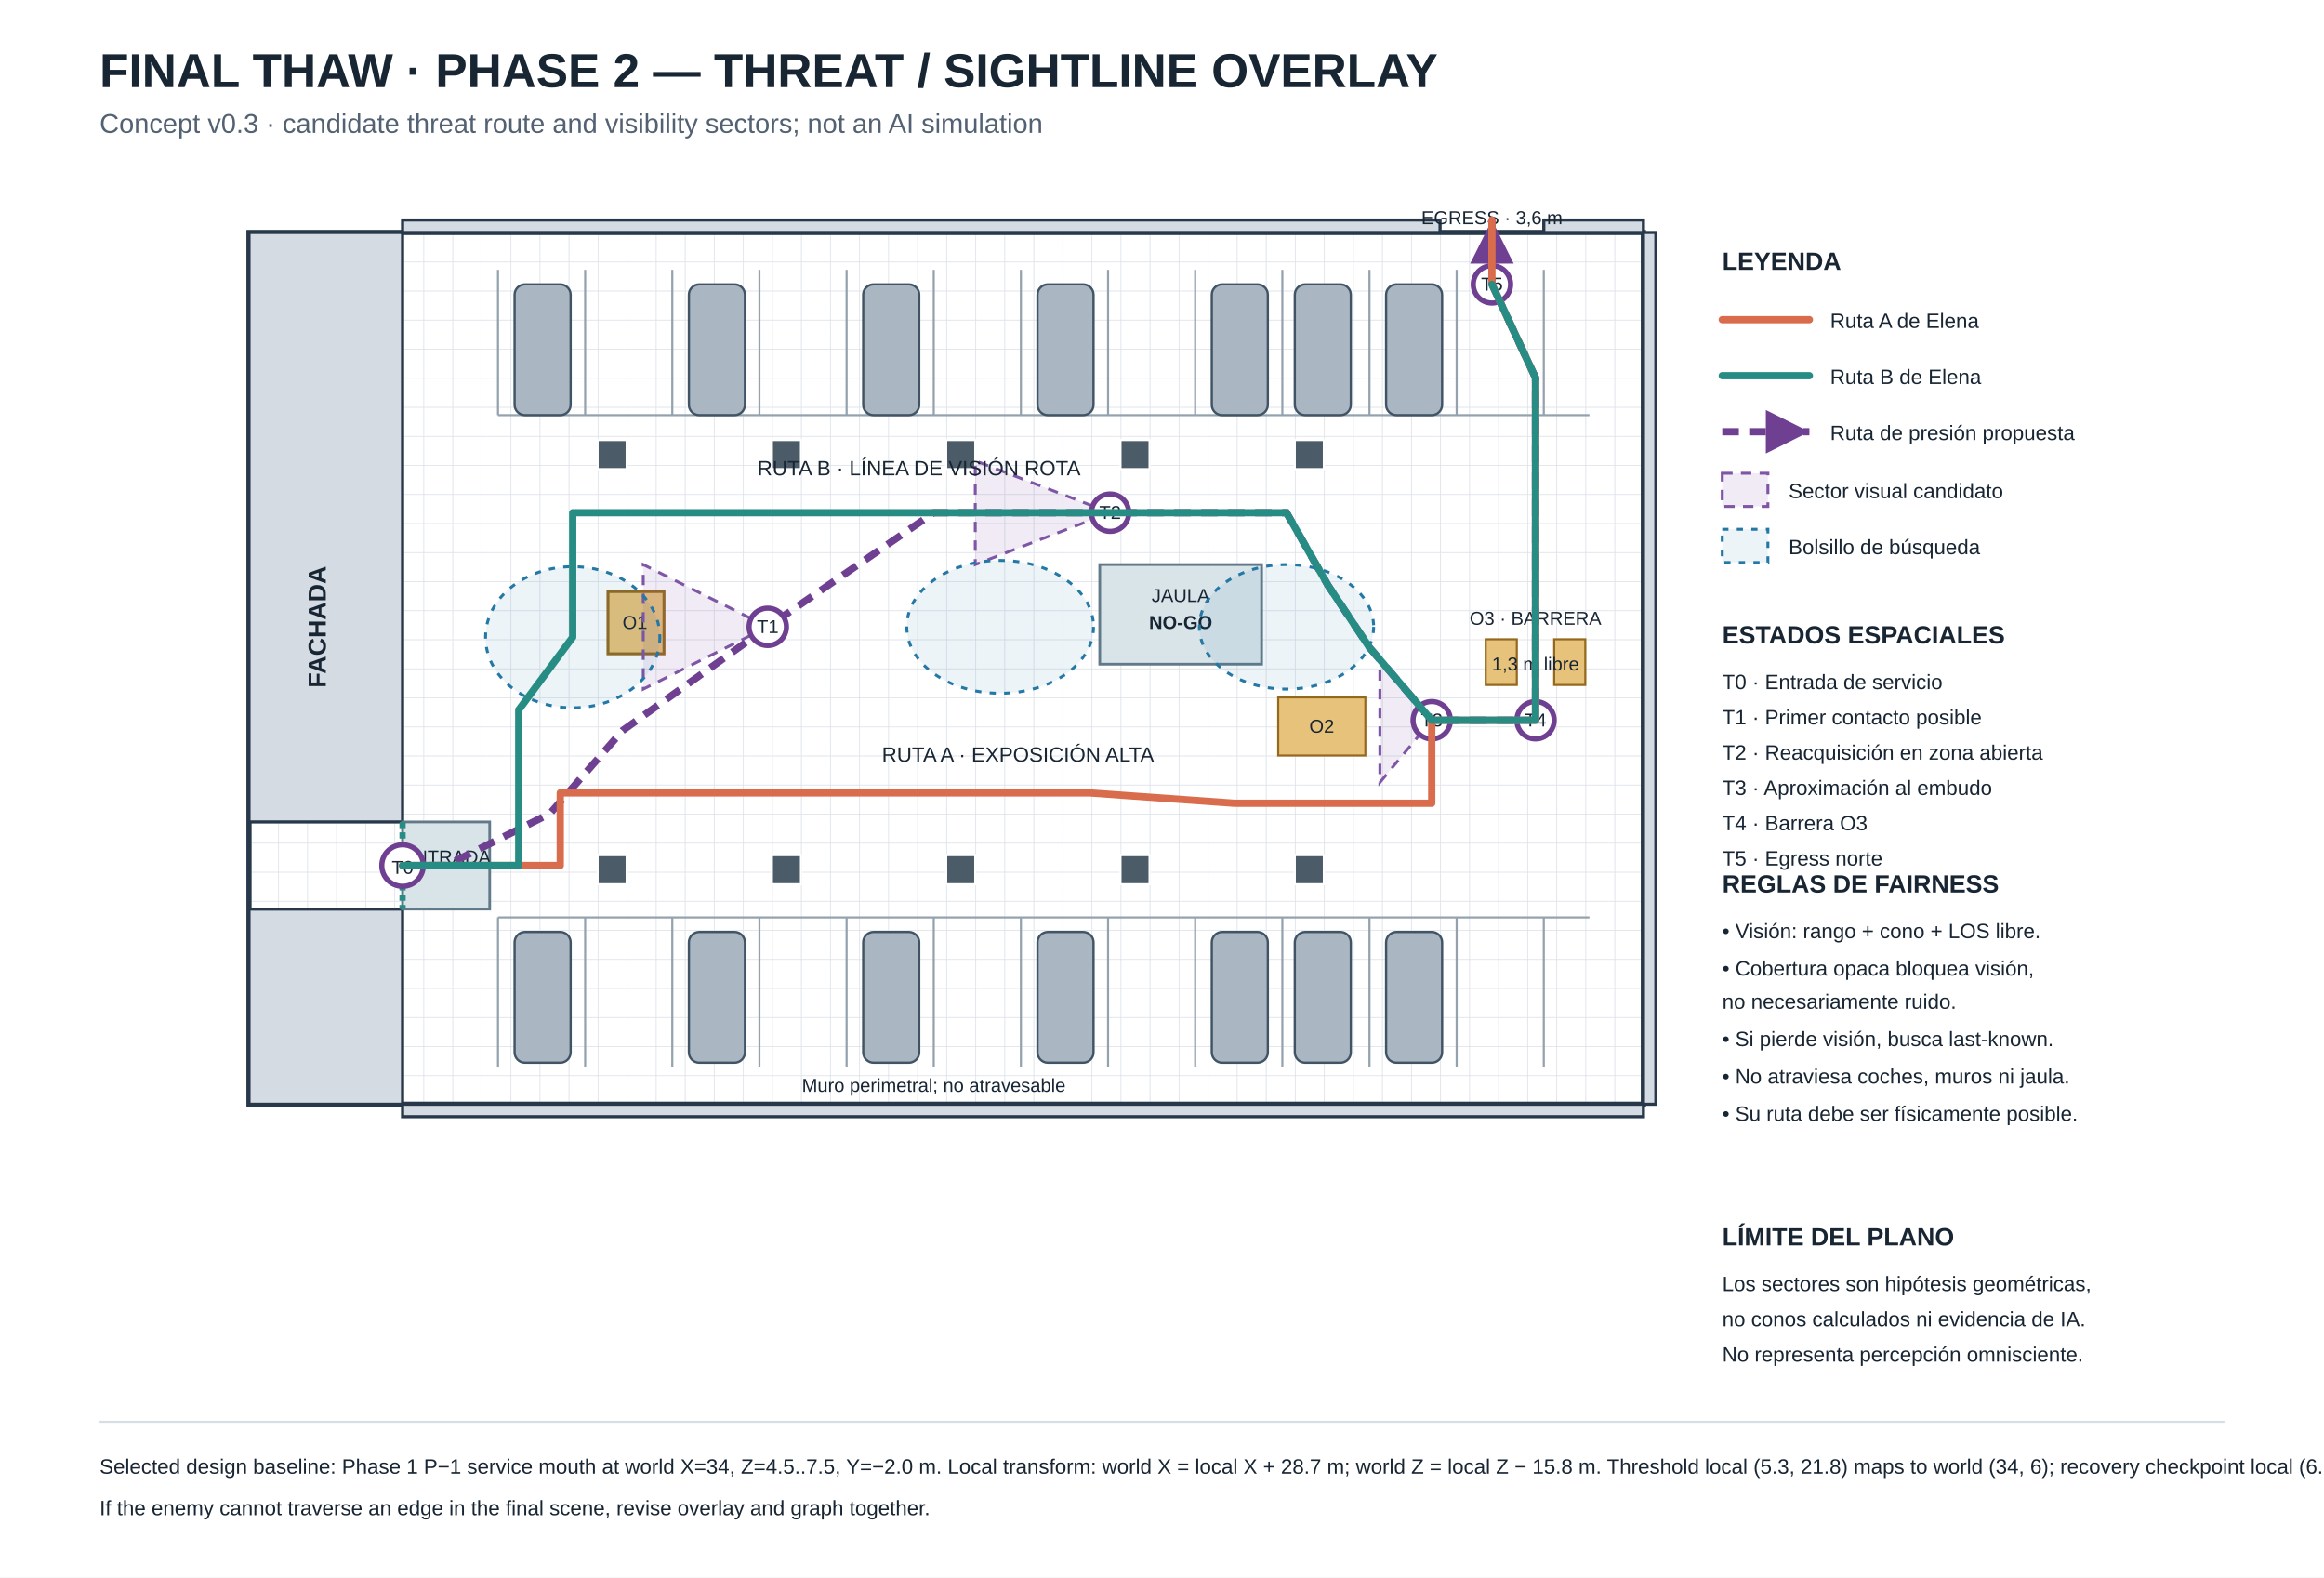
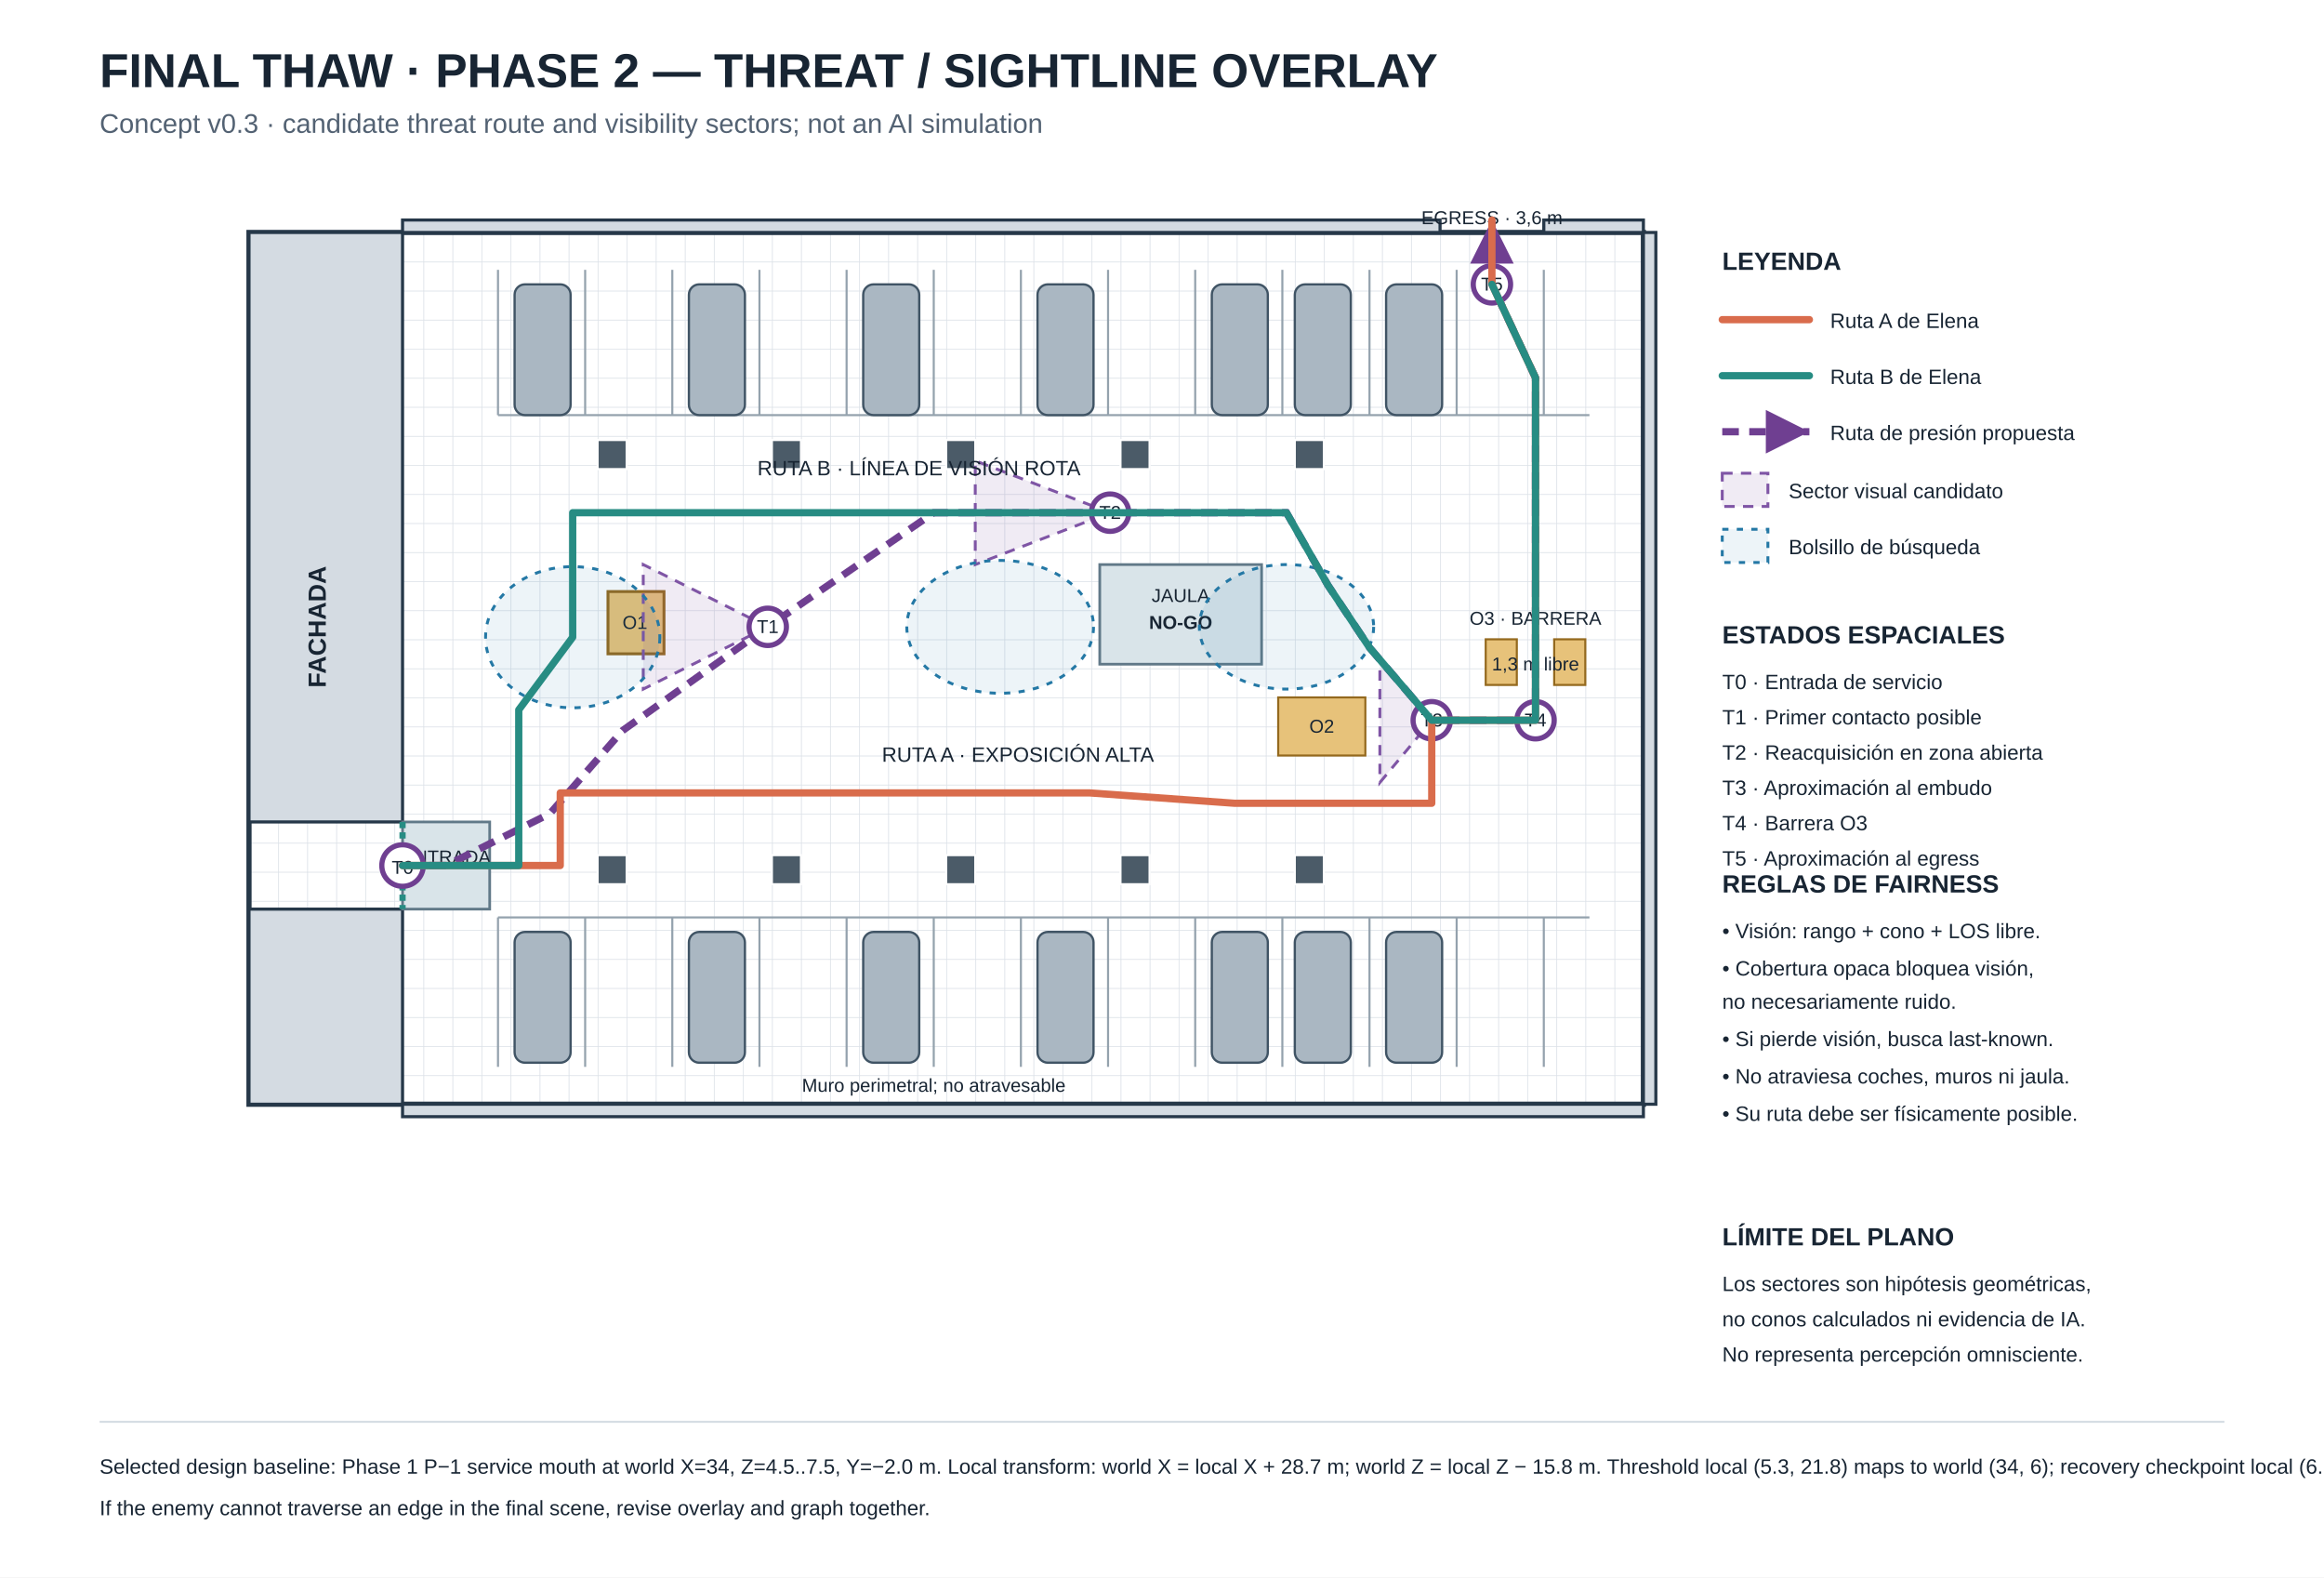
<svg xmlns="http://www.w3.org/2000/svg" width="1120" height="760" viewBox="0 0 1120 760">
  <defs>
    <pattern id="g" width="14" height="14" patternUnits="userSpaceOnUse">
      <path d="M14 0H0V14" fill="none" stroke="#dce2e8" stroke-width=".7" />
    </pattern>
    <marker id="a" markerWidth="8" markerHeight="8" refX="6" refY="3" orient="auto">
      <path d="M0 0L6 3L0 6Z" fill="#6f3f91" />
    </marker>
    <style>text{font-family:Arial,Helvetica,sans-serif;fill:#182533}.title{font-size:23px;font-weight:700}.sub{font-size:13px;fill:#536273}.lab{font-size:12px;font-weight:600}.sm{font-size:10px}.tiny{font-size:9px}.wall{fill:#d4dbe2;stroke:#263849;stroke-width:1.5}.svc{fill:#d9e4e9;stroke:#617988;stroke-width:1.3}.car{fill:#aab7c2;stroke:#405465;stroke-width:1.1;rx:5}.col{fill:#4b5b68;stroke:#fff;stroke-width:1}.direct{fill:none;stroke:#d96c4c;stroke-width:3.5;stroke-linecap:round;stroke-linejoin:round}.covered{fill:none;stroke:#278c83;stroke-width:3.5;stroke-linecap:round;stroke-linejoin:round}.threat{fill:none;stroke:#6f3f91;stroke-width:3.5;stroke-dasharray:8 5;marker-end:url(#a)}.sight{fill:#7f55a5;fill-opacity:.12;stroke:#7f55a5;stroke-width:1.4;stroke-dasharray:5 4}.search{fill:#2478a5;fill-opacity:.08;stroke:#2478a5;stroke-width:1.4;stroke-dasharray:3 4}</style>
  </defs>
  <rect width="1120" height="760" fill="#fff" />
  <text x="48" y="42" class="title">FINAL THAW · PHASE 2 — THREAT / SIGHTLINE OVERLAY</text>
  <text x="48" y="64" class="sub">Concept v0.3 · candidate threat route and visibility sectors; not an AI simulation</text>
  <g transform="translate(120 112)">
    <rect width="672" height="420" fill="url(#g)" stroke="#263849" stroke-width="2.5" />
    <rect x="0" y="0" width="74" height="284" class="wall" />
    <rect x="0" y="326" width="74" height="94" class="wall" />
    <text x="37" y="190" class="lab" text-anchor="middle" transform="rotate(-90 37 190)">FACHADA</text>
    <rect x="74" y="284" width="42" height="42" class="svc" />
    <path d="M74 284V326" stroke="#278c83" stroke-width="3" stroke-dasharray="3 2" />
    <text x="95" y="304" class="tiny" text-anchor="middle">ENTRADA</text>
    <rect x="74" y="-6" width="500" height="6" class="wall" />
    <rect x="624" y="-6" width="48" height="6" class="wall" />
    <text x="599" y="-4" class="tiny" text-anchor="middle">EGRESS · 3,6 m</text>
    <rect x="672" y="0" width="6" height="420" class="wall" />
    <rect x="74" y="420" width="598" height="6" class="wall" />
    <g stroke="#94a2ad" stroke-width="1" fill="none">
      <path d="M120 18V88 M162 18V88 M204 18V88 M246 18V88 M288 18V88 M330 18V88 M372 18V88 M414 18V88 M456 18V88 M498 18V88 M540 18V88 M582 18V88 M624 18V88 M120 88H646 M120 330V402 M162 330V402 M204 330V402 M246 330V402 M288 330V402 M330 330V402 M372 330V402 M414 330V402 M456 330V402 M498 330V402 M540 330V402 M582 330V402 M624 330V402 M120 330H646" />
    </g>
    <g>
      <rect x="128" y="25" width="27" height="63" class="car" />
      <rect x="212" y="25" width="27" height="63" class="car" />
      <rect x="296" y="25" width="27" height="63" class="car" />
      <rect x="380" y="25" width="27" height="63" class="car" />
      <rect x="464" y="25" width="27" height="63" class="car" />
      <rect x="504" y="25" width="27" height="63" class="car" />
      <rect x="548" y="25" width="27" height="63" class="car" />
      <rect x="128" y="337" width="27" height="63" class="car" />
      <rect x="212" y="337" width="27" height="63" class="car" />
      <rect x="296" y="337" width="27" height="63" class="car" />
      <rect x="380" y="337" width="27" height="63" class="car" />
      <rect x="464" y="337" width="27" height="63" class="car" />
      <rect x="504" y="337" width="27" height="63" class="car" />
      <rect x="548" y="337" width="27" height="63" class="car" />
    </g>
    <g>
      <rect x="168" y="100" width="14" height="14" class="col" />
      <rect x="252" y="100" width="14" height="14" class="col" />
      <rect x="336" y="100" width="14" height="14" class="col" />
      <rect x="420" y="100" width="14" height="14" class="col" />
      <rect x="504" y="100" width="14" height="14" class="col" />
      <rect x="168" y="300" width="14" height="14" class="col" />
      <rect x="252" y="300" width="14" height="14" class="col" />
      <rect x="336" y="300" width="14" height="14" class="col" />
      <rect x="420" y="300" width="14" height="14" class="col" />
      <rect x="504" y="300" width="14" height="14" class="col" />
    </g>
    <rect x="173" y="173" width="27" height="30" fill="#e7c27a" stroke="#94691e" stroke-width="1.4" />
    <text x="186" y="191" class="tiny" text-anchor="middle">O1</text>
    <rect x="410" y="160" width="78" height="48" class="svc" />
    <rect x="410" y="160" width="78" height="48" fill="url(#noGo)" opacity="0.45" />
    <text x="449" y="178" class="tiny" text-anchor="middle">JAULA</text>
    <text x="449" y="191" class="tiny" text-anchor="middle" font-weight="700">NO-GO</text>
    <rect x="596" y="196" width="15" height="22" fill="#e7c27a" stroke="#94691e" />
    <rect x="629" y="196" width="15" height="22" fill="#e7c27a" stroke="#94691e" />
    <text x="620" y="189" class="tiny" text-anchor="middle">O3 · BARRERA</text>
    <text x="620" y="211" class="tiny" text-anchor="middle">1,3 m libre</text>
    <rect x="496" y="224" width="42" height="28" fill="#e7c27a" stroke="#94691e" />
    <text x="517" y="241" class="tiny" text-anchor="middle">O2</text>
    <path d="M250 190L190 160L190 220Z M415 135L350 110L350 160Z M570 235L545 205L545 265Z" class="sight" />
    <ellipse cx="156" cy="195" rx="42" ry="34" class="search" />
    <ellipse cx="362" cy="190" rx="45" ry="32" class="search" />
    <ellipse cx="500" cy="190" rx="42" ry="30" class="search" />
    <path d="M74 305L95 305L145 280L180 240L250 190L330 135L415 135L500 135L520 170L540 200L570 235L620 235L620 218 L620 70 L599 25 L599 0 L599 -6" class="threat" />
    <circle cx="74" cy="305" r="10" fill="#fff" stroke="#6f3f91" stroke-width="2.5" />
    <text x="74" y="309" class="tiny" text-anchor="middle">T0</text>
    <circle cx="250" cy="190" r="9" fill="#fff" stroke="#6f3f91" stroke-width="2.5" />
    <text x="250" y="193" class="tiny" text-anchor="middle">T1</text>
    <circle cx="415" cy="135" r="9" fill="#fff" stroke="#6f3f91" stroke-width="2.5" />
    <text x="415" y="138" class="tiny" text-anchor="middle">T2</text>
    <circle cx="570" cy="235" r="9" fill="#fff" stroke="#6f3f91" stroke-width="2.5" />
    <text x="570" y="238" class="tiny" text-anchor="middle">T3</text>
    <circle cx="620" cy="235" r="9" fill="#fff" stroke="#6f3f91" stroke-width="2.5" />
    <text x="620" y="238" class="tiny" text-anchor="middle">T4</text>
    <circle cx="599" cy="25" r="9" fill="#fff" stroke="#6f3f91" stroke-width="2.5" />
    <text x="599" y="28" class="tiny" text-anchor="middle">T5</text>
    <path d="M74 305L95 305L130 305L150 305L150 270L200 270L270 270L320 270L405 270L475 275L535 275L570 275L570 235L620 235L620 218L620 70L599 25L599 0L599 -6" class="direct" />
    <path d="M74 305L95 305L130 305L130 230L156 195L156 135L220 135L290 135L362 135L415 135L500 135L520 170L540 200L570 235L620 235L620 218L620 70L599 25" class="covered" />
    <text x="305" y="255" class="sm">RUTA A · EXPOSICIÓN ALTA</text>
    <text x="245" y="117" class="sm">RUTA B · LÍNEA DE VISIÓN ROTA</text>
    <text x="330" y="414" class="tiny" text-anchor="middle">Muro perimetral; no atravesable</text>
  </g>
  <g transform="translate(830 130)">
    <text x="0" y="0" class="lab">LEYENDA</text>
    <line x1="0" y1="24" x2="42" y2="24" class="direct" />
    <text x="52" y="28" class="sm">Ruta A de Elena</text>
    <line x1="0" y1="51" x2="42" y2="51" class="covered" />
    <text x="52" y="55" class="sm">Ruta B de Elena</text>
    <line x1="0" y1="78" x2="42" y2="78" class="threat" />
    <text x="52" y="82" class="sm">Ruta de presión propuesta</text>
    <rect x="0" y="98" width="22" height="16" class="sight" />
    <text x="32" y="110" class="sm">Sector visual candidato</text>
    <rect x="0" y="125" width="22" height="16" class="search" />
    <text x="32" y="137" class="sm">Bolsillo de búsqueda</text>
    <text x="0" y="180" class="lab">ESTADOS ESPACIALES</text>
    <text x="0" y="202" class="sm">T0 · Entrada de servicio</text>
    <text x="0" y="219" class="sm">T1 · Primer contacto posible</text>
    <text x="0" y="236" class="sm">T2 · Reacquisición en zona abierta</text>
    <text x="0" y="253" class="sm">T3 · Aproximación al embudo</text>
    <text x="0" y="270" class="sm">T4 · Barrera O3</text>
-     <text x="0" y="287" class="sm">T5 · Egress norte</text>
+     <text x="0" y="287" class="sm">T5 · Aproximación al egress</text>
    <text x="0" y="300" class="lab">REGLAS DE FAIRNESS</text>
    <text x="0" y="322" class="sm">• Visión: rango + cono + LOS libre.</text>
    <text x="0" y="340" class="sm">• Cobertura opaca bloquea visión,</text>
    <text x="0" y="356" class="sm">  no necesariamente ruido.</text>
    <text x="0" y="374" class="sm">• Si pierde visión, busca last-known.</text>
    <text x="0" y="392" class="sm">• No atraviesa coches, muros ni jaula.</text>
    <text x="0" y="410" class="sm">• Su ruta debe ser físicamente posible.</text>
    <text x="0" y="470" class="lab">LÍMITE DEL PLANO</text>
    <text x="0" y="492" class="sm">Los sectores son hipótesis geométricas,</text>
    <text x="0" y="509" class="sm">no conos calculados ni evidencia de IA.</text>
    <text x="0" y="526" class="sm">No representa percepción omnisciente.</text>
  </g>
  <line x1="48" y1="685" x2="1072" y2="685" stroke="#d6dde4" />
  <text x="48" y="710" class="sm">Selected design baseline: Phase 1 P−1 service mouth at world X=34, Z=4.5..7.5, Y=−2.0 m. Local transform: world X = local X + 28.7 m; world Z = local Z − 15.8 m. Threshold local (5.3, 21.8) maps to world (34, 6); recovery checkpoint local (6.8, 21.8) maps to (35.5, 6); handoff remains at threshold (34, 6); far egress threshold local (42.8, −0.4) maps to (71.5, −16.2). Runtime geometry/LOS verification pending.</text>
  <text x="48" y="730" class="sm">If the enemy cannot traverse an edge in the final scene, revise overlay and graph together.</text>
</svg>
